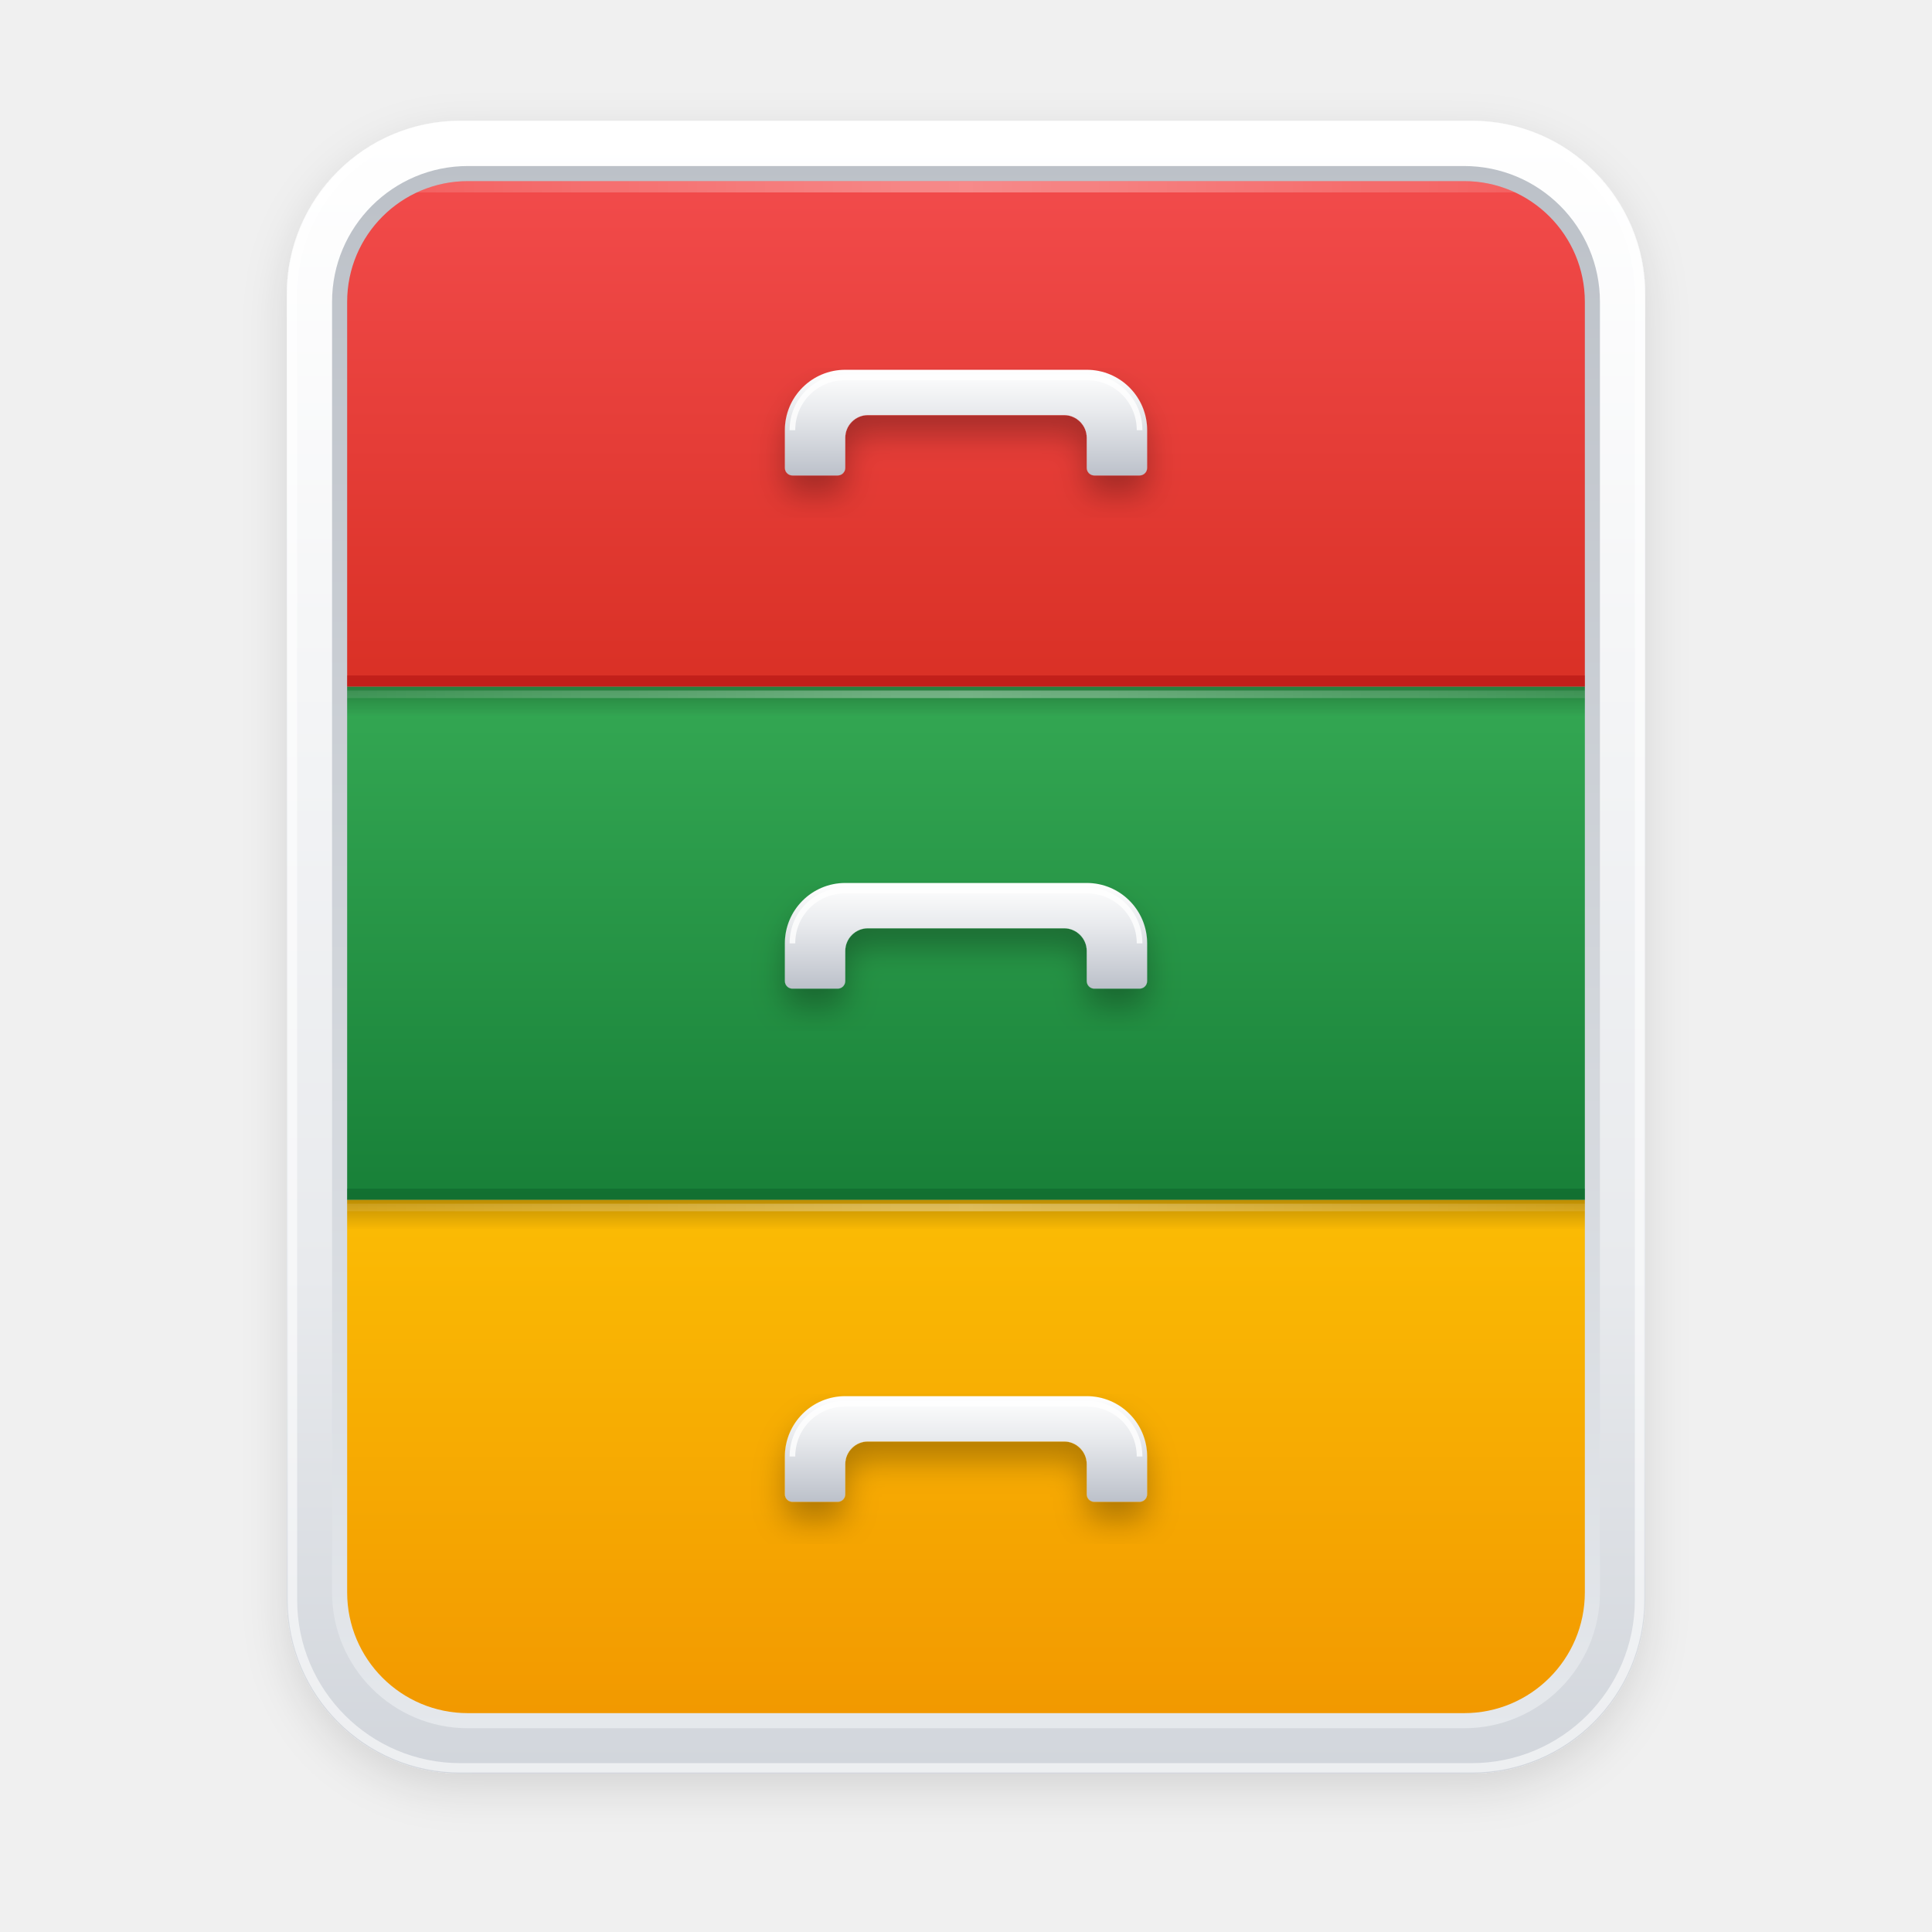
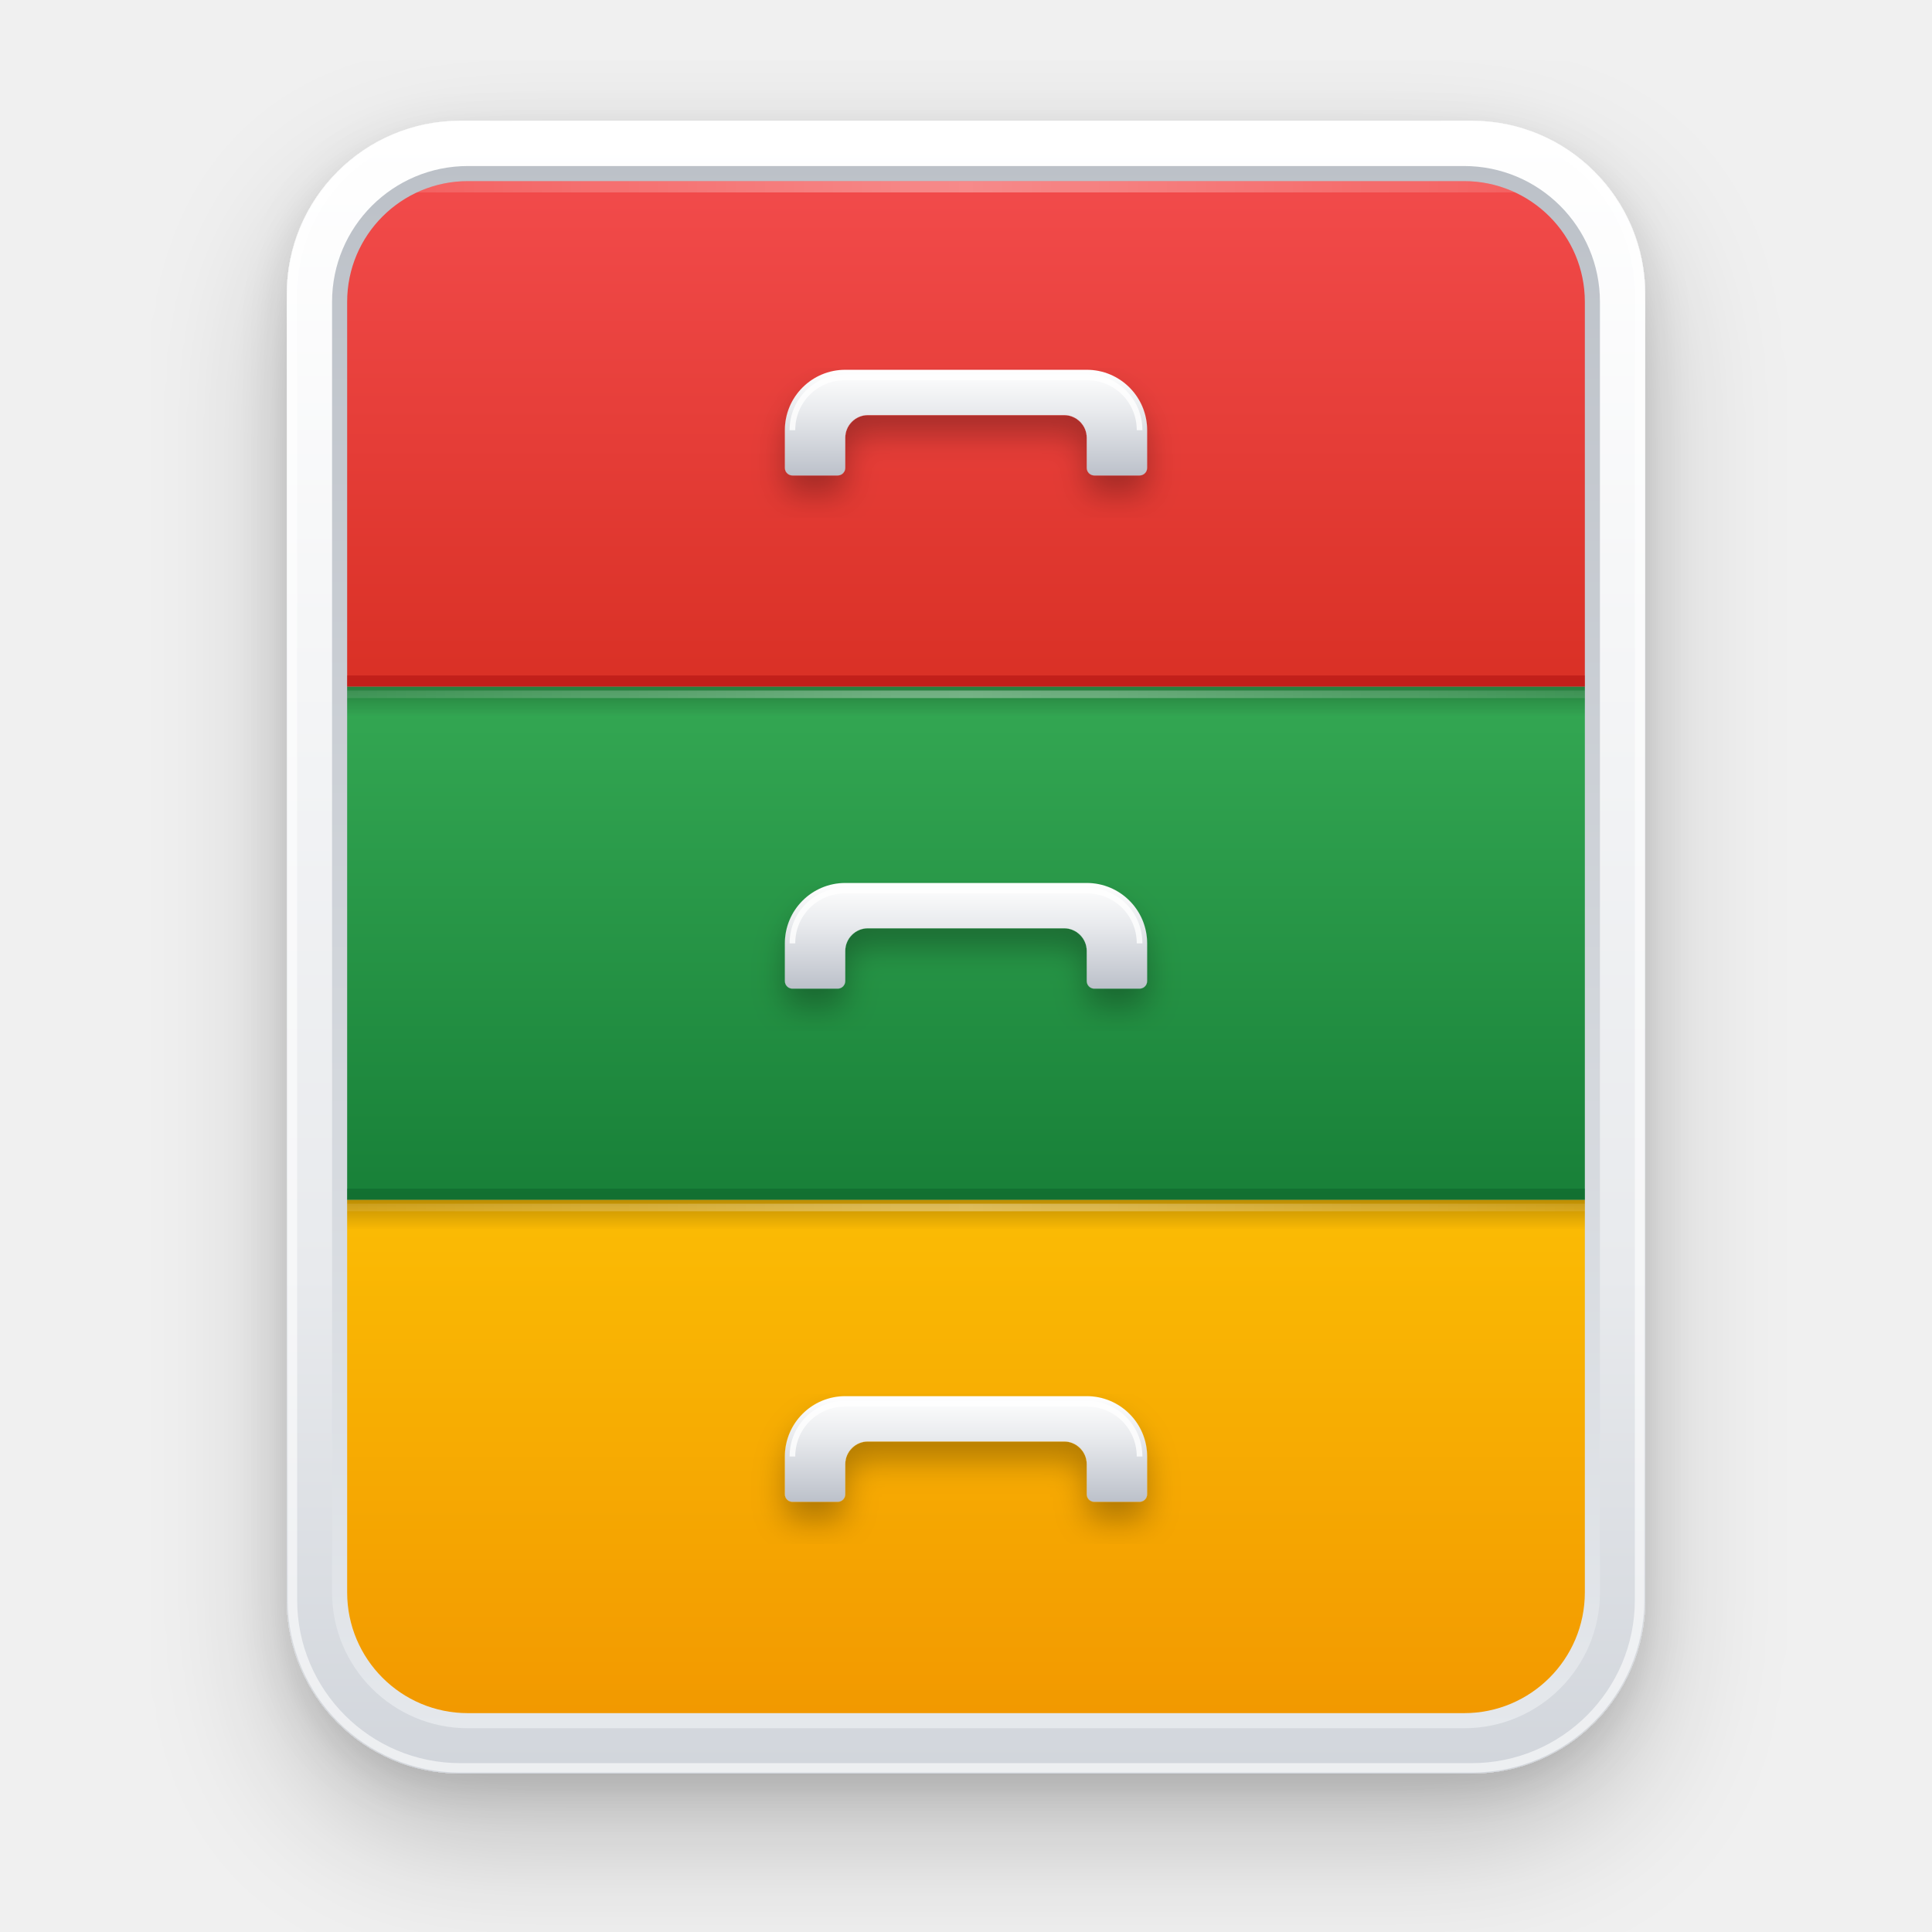
- <svg xmlns="http://www.w3.org/2000/svg" viewBox="0 0 512 512" width="512" height="512">
+ <svg xmlns="http://www.w3.org/2000/svg" xmlns:xlink="http://www.w3.org/1999/xlink" viewBox="0 0 512 512" width="512" height="512">
  <defs>
    <filter id="drop-shadow" x="-10%" y="-10%" width="125%" height="125%">
-       <feDropShadow dx="0" dy="16" stdDeviation="18" flood-color="#000000" flood-opacity="0.22" />
-       <feDropShadow dx="0" dy="4" stdDeviation="6" flood-color="#000000" flood-opacity="0.12" />
+       <feGaussianBlur in="SourceAlpha" stdDeviation="18" result="body-blur" />
+       <feOffset in="body-blur" dx="0" dy="16" result="body-offset" />
+       <feFlood flood-color="#000000" flood-opacity="0.22" result="body-color" />
+       <feComposite in="body-color" in2="body-offset" operator="in" result="body-shadow" />
+       <feGaussianBlur in="SourceAlpha" stdDeviation="6" result="edge-blur" />
+       <feOffset in="edge-blur" dx="0" dy="4" result="edge-offset" />
+       <feFlood flood-color="#000000" flood-opacity="0.12" result="edge-color" />
+       <feComposite in="edge-color" in2="edge-offset" operator="in" result="edge-shadow" />
+       <feMerge>
+         <feMergeNode in="body-shadow" />
+         <feMergeNode in="edge-shadow" />
+         <feMergeNode in="SourceGraphic" />
+       </feMerge>
    </filter>
    <filter id="handle-shadow" x="-20%" y="-20%" width="140%" height="160%">
-       <feDropShadow dx="0" dy="5" stdDeviation="4" flood-color="#000000" flood-opacity="0.28" />
+       <feGaussianBlur in="SourceAlpha" stdDeviation="4" result="handle-blur" />
+       <feOffset in="handle-blur" dx="0" dy="5" result="handle-offset" />
+       <feFlood flood-color="#000000" flood-opacity="0.28" result="handle-color" />
+       <feComposite in="handle-color" in2="handle-offset" operator="in" result="handle-shadow" />
+       <feMerge>
+         <feMergeNode in="handle-shadow" />
+         <feMergeNode in="SourceGraphic" />
+       </feMerge>
    </filter>
    <linearGradient id="body-frame-grad" x1="0%" y1="0%" x2="0%" y2="100%">
      <stop offset="0%" stop-color="#FFFFFF" />
      <stop offset="70%" stop-color="#E8EAED" />
      <stop offset="100%" stop-color="#D2D6DC" />
    </linearGradient>
    <linearGradient id="inner-bezel" x1="0%" y1="0%" x2="0%" y2="100%">
      <stop offset="0%" stop-color="#BCC1C8" />
      <stop offset="100%" stop-color="#E5E8EC" />
    </linearGradient>
    <linearGradient id="chrome-red" x1="0%" y1="0%" x2="0%" y2="100%">
      <stop offset="0%" stop-color="#F24B4B" />
      <stop offset="100%" stop-color="#D93025" />
    </linearGradient>
    <linearGradient id="chrome-green" x1="0%" y1="0%" x2="0%" y2="100%">
      <stop offset="0%" stop-color="#34A853" />
      <stop offset="100%" stop-color="#188038" />
    </linearGradient>
    <linearGradient id="chrome-yellow" x1="0%" y1="0%" x2="0%" y2="100%">
      <stop offset="0%" stop-color="#FBBC04" />
      <stop offset="100%" stop-color="#F29900" />
    </linearGradient>
    <linearGradient id="handle-grad" x1="0%" y1="0%" x2="0%" y2="100%">
      <stop offset="0%" stop-color="#FFFFFF" />
      <stop offset="40%" stop-color="#E8EAED" />
      <stop offset="100%" stop-color="#BCC1CA" />
    </linearGradient>
    <linearGradient id="highlight-line" x1="0%" y1="0%" x2="100%" y2="0%">
      <stop offset="0%" stop-color="#FFFFFF" stop-opacity="0.1" />
      <stop offset="50%" stop-color="#FFFFFF" stop-opacity="0.35" />
      <stop offset="100%" stop-color="#FFFFFF" stop-opacity="0.1" />
    </linearGradient>
    <linearGradient id="drawer-crevice" x1="0%" y1="0%" x2="0%" y2="100%">
      <stop offset="0%" stop-color="#000000" stop-opacity="0.25" />
      <stop offset="100%" stop-color="#000000" stop-opacity="0.0" />
    </linearGradient>
    <g id="handle">
      <path d="M 0,16                 C 0,7.16 7.16,0 16,0                 L 80,0                 C 88.84,0 96,7.16 96,16                 L 96,26                 C 96,27.1 95.1,28 94,28                 L 82,28                 C 80.9,28 80,27.1 80,26                 L 80,18                 C 80,14.7 77.3,12 74,12                 L 22,12                 C 18.7,12 16,14.7 16,18                 L 16,26                 C 16,27.1 15.1,28 14,28                 L 2,28                 C 0.9,28 0,27.1 0,26                 Z" fill="url(#handle-grad)" filter="url(#handle-shadow)" />
      <path d="M 2,16 C 2,8.2 8.2,2 16,2 L 80,2 C 87.8,2 94,8.2 94,16" fill="none" stroke="#FFFFFF" stroke-width="1.5" opacity="0.8" />
    </g>
  </defs>
  <rect x="76" y="32" width="360" height="438" rx="46" ry="46" fill="url(#body-frame-grad)" filter="url(#drop-shadow)" />
  <rect x="88" y="44" width="336" height="414" rx="36" ry="36" fill="url(#inner-bezel)" />
  <g clip-path="url(#drawers-clip)">
    <clipPath id="drawers-clip">
      <rect x="92" y="48" width="328" height="406" rx="32" ry="32" />
    </clipPath>
    <g id="drawer-top">
      <rect x="92" y="48" width="328" height="134" fill="url(#chrome-red)" />
      <rect x="92" y="48" width="328" height="3" fill="url(#highlight-line)" />
-       <use href="#handle" x="208" y="98" />
+       <use xlink:href="#handle" x="208" y="98" />
      <rect x="92" y="179" width="328" height="3" fill="#B31412" opacity="0.6" />
    </g>
    <g id="drawer-middle">
      <rect x="92" y="182" width="328" height="136" fill="url(#chrome-green)" />
      <rect x="92" y="182" width="328" height="8" fill="url(#drawer-crevice)" />
      <rect x="92" y="183" width="328" height="2" fill="url(#highlight-line)" />
-       <use href="#handle" x="208" y="234" />
+       <use xlink:href="#handle" x="208" y="234" />
      <rect x="92" y="315" width="328" height="3" fill="#0D652D" opacity="0.6" />
    </g>
    <g id="drawer-bottom">
      <rect x="92" y="318" width="328" height="136" fill="url(#chrome-yellow)" />
      <rect x="92" y="318" width="328" height="8" fill="url(#drawer-crevice)" />
      <rect x="92" y="319" width="328" height="2" fill="url(#highlight-line)" />
-       <use href="#handle" x="208" y="370" />
+       <use xlink:href="#handle" x="208" y="370" />
    </g>
  </g>
  <rect x="77.5" y="33.5" width="357" height="435" rx="44.5" ry="44.5" fill="none" stroke="#FFFFFF" stroke-width="2.5" opacity="0.6" />
</svg>
